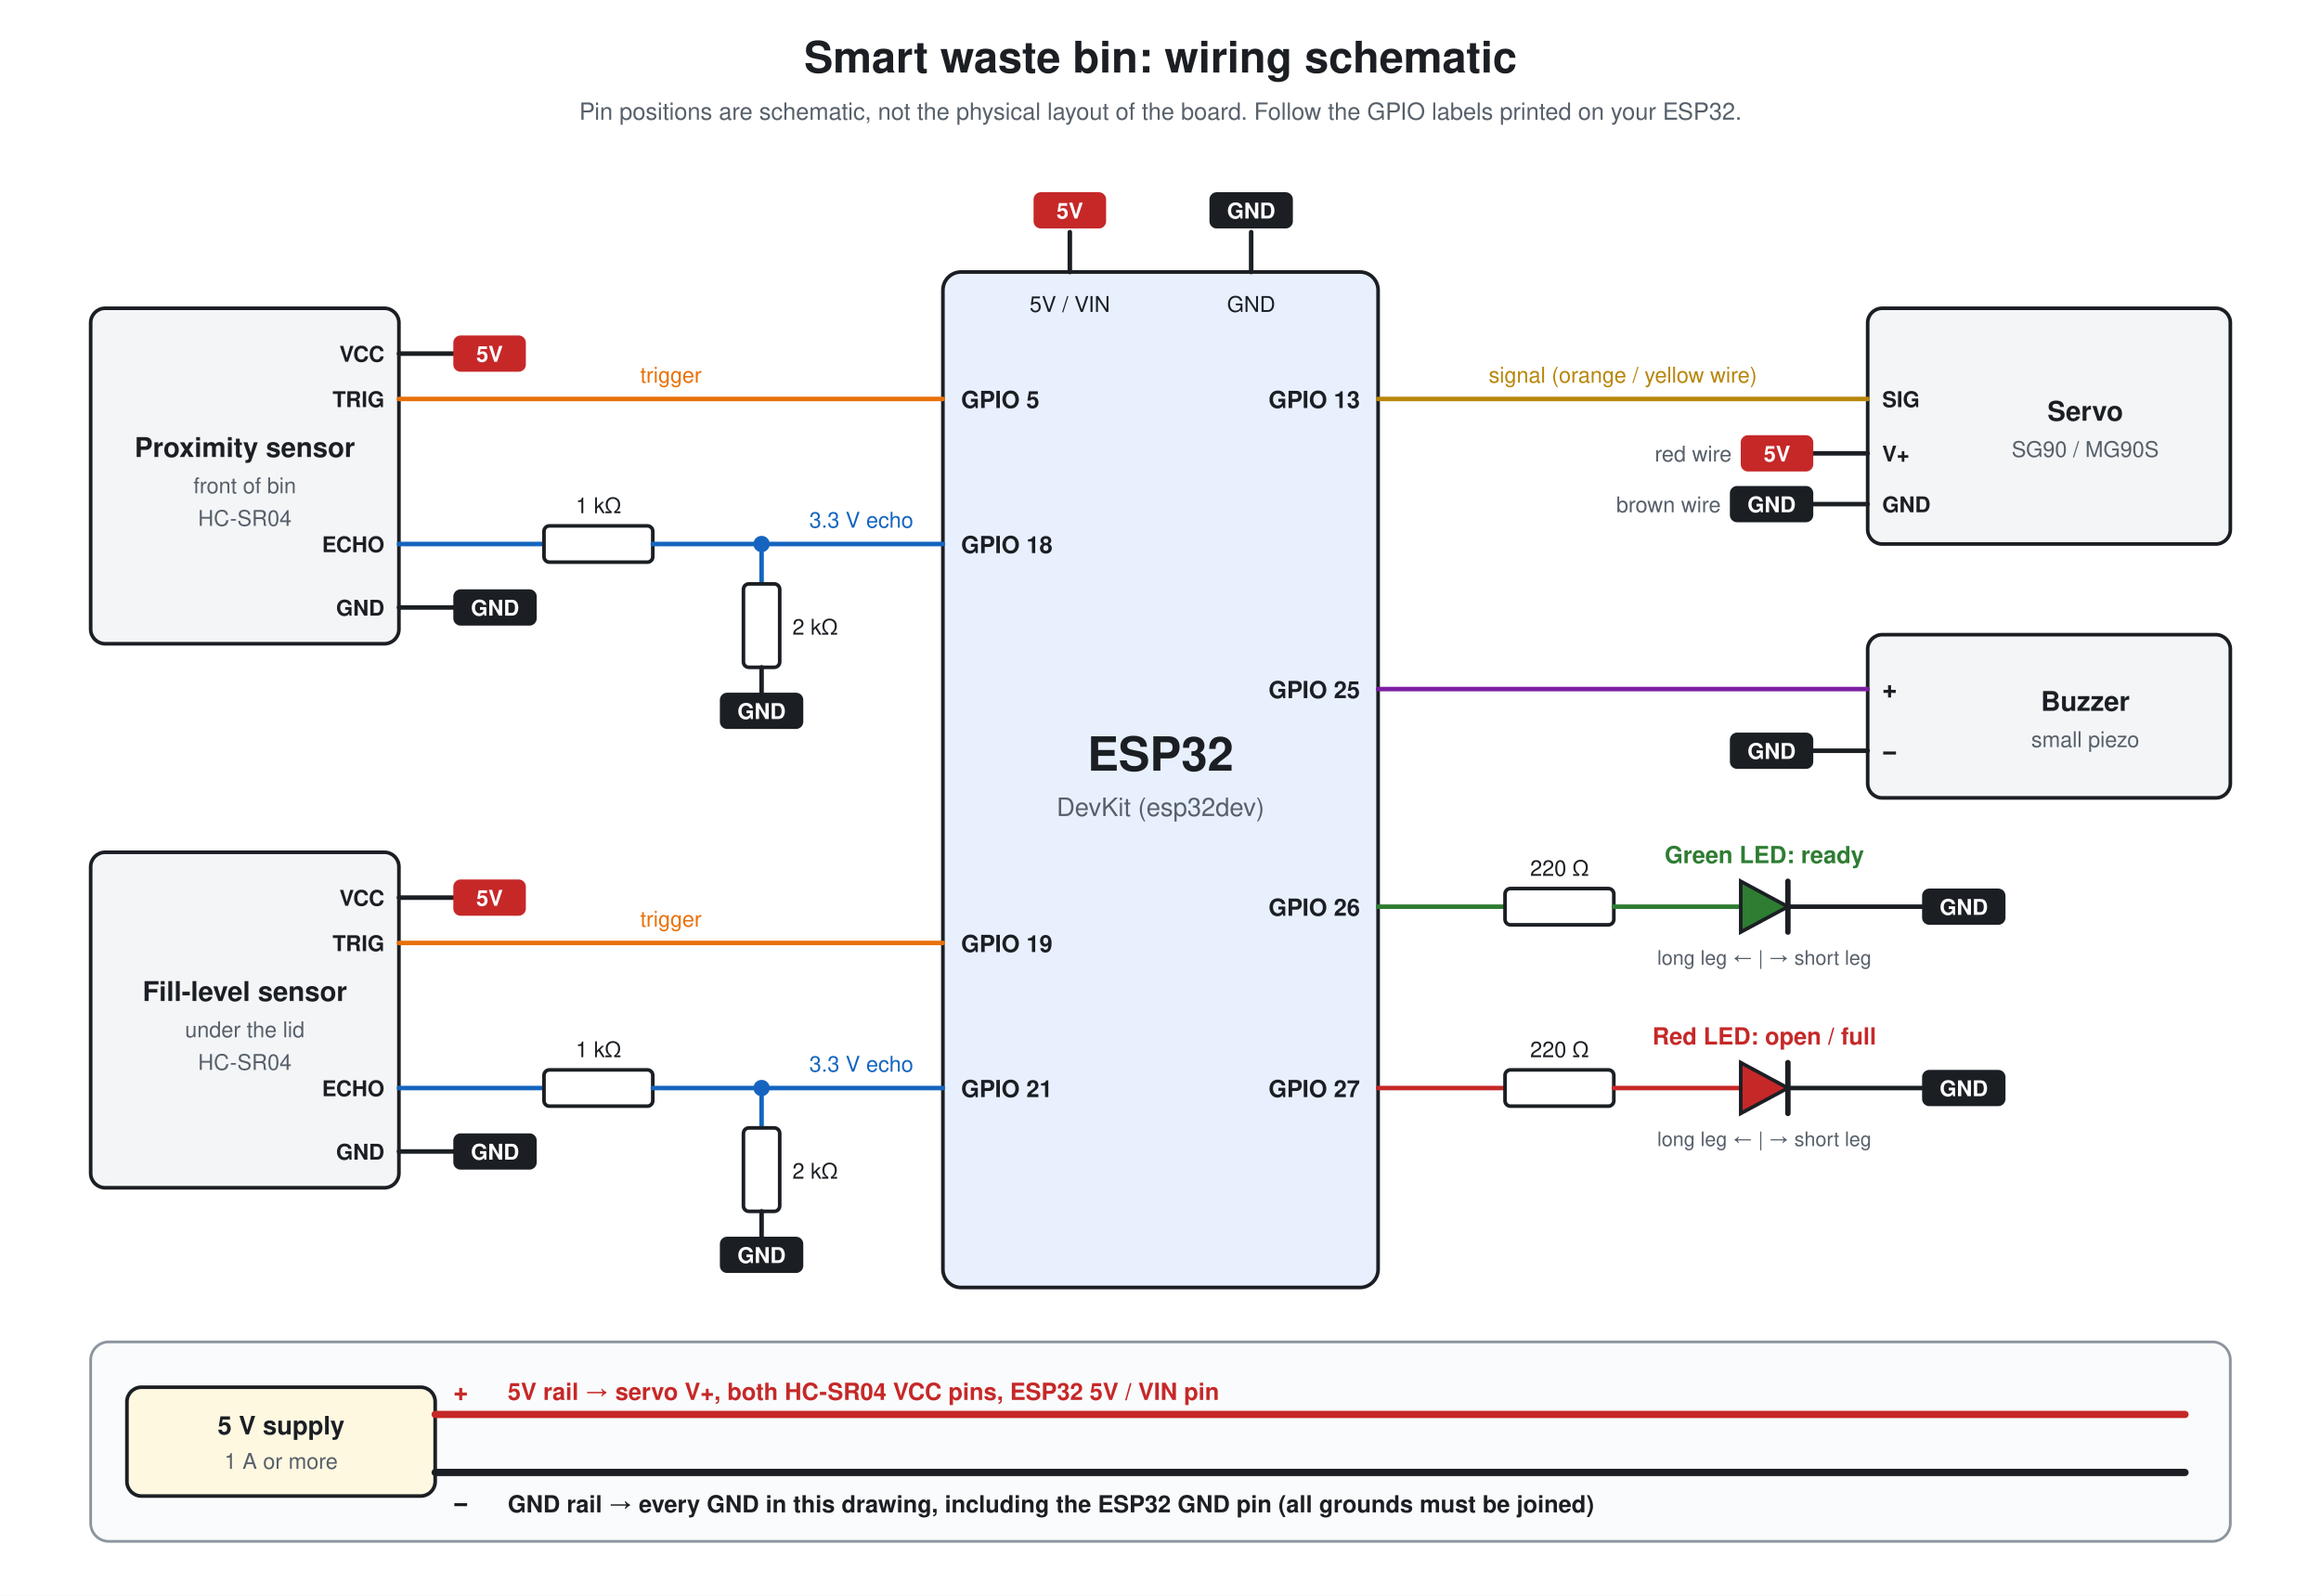
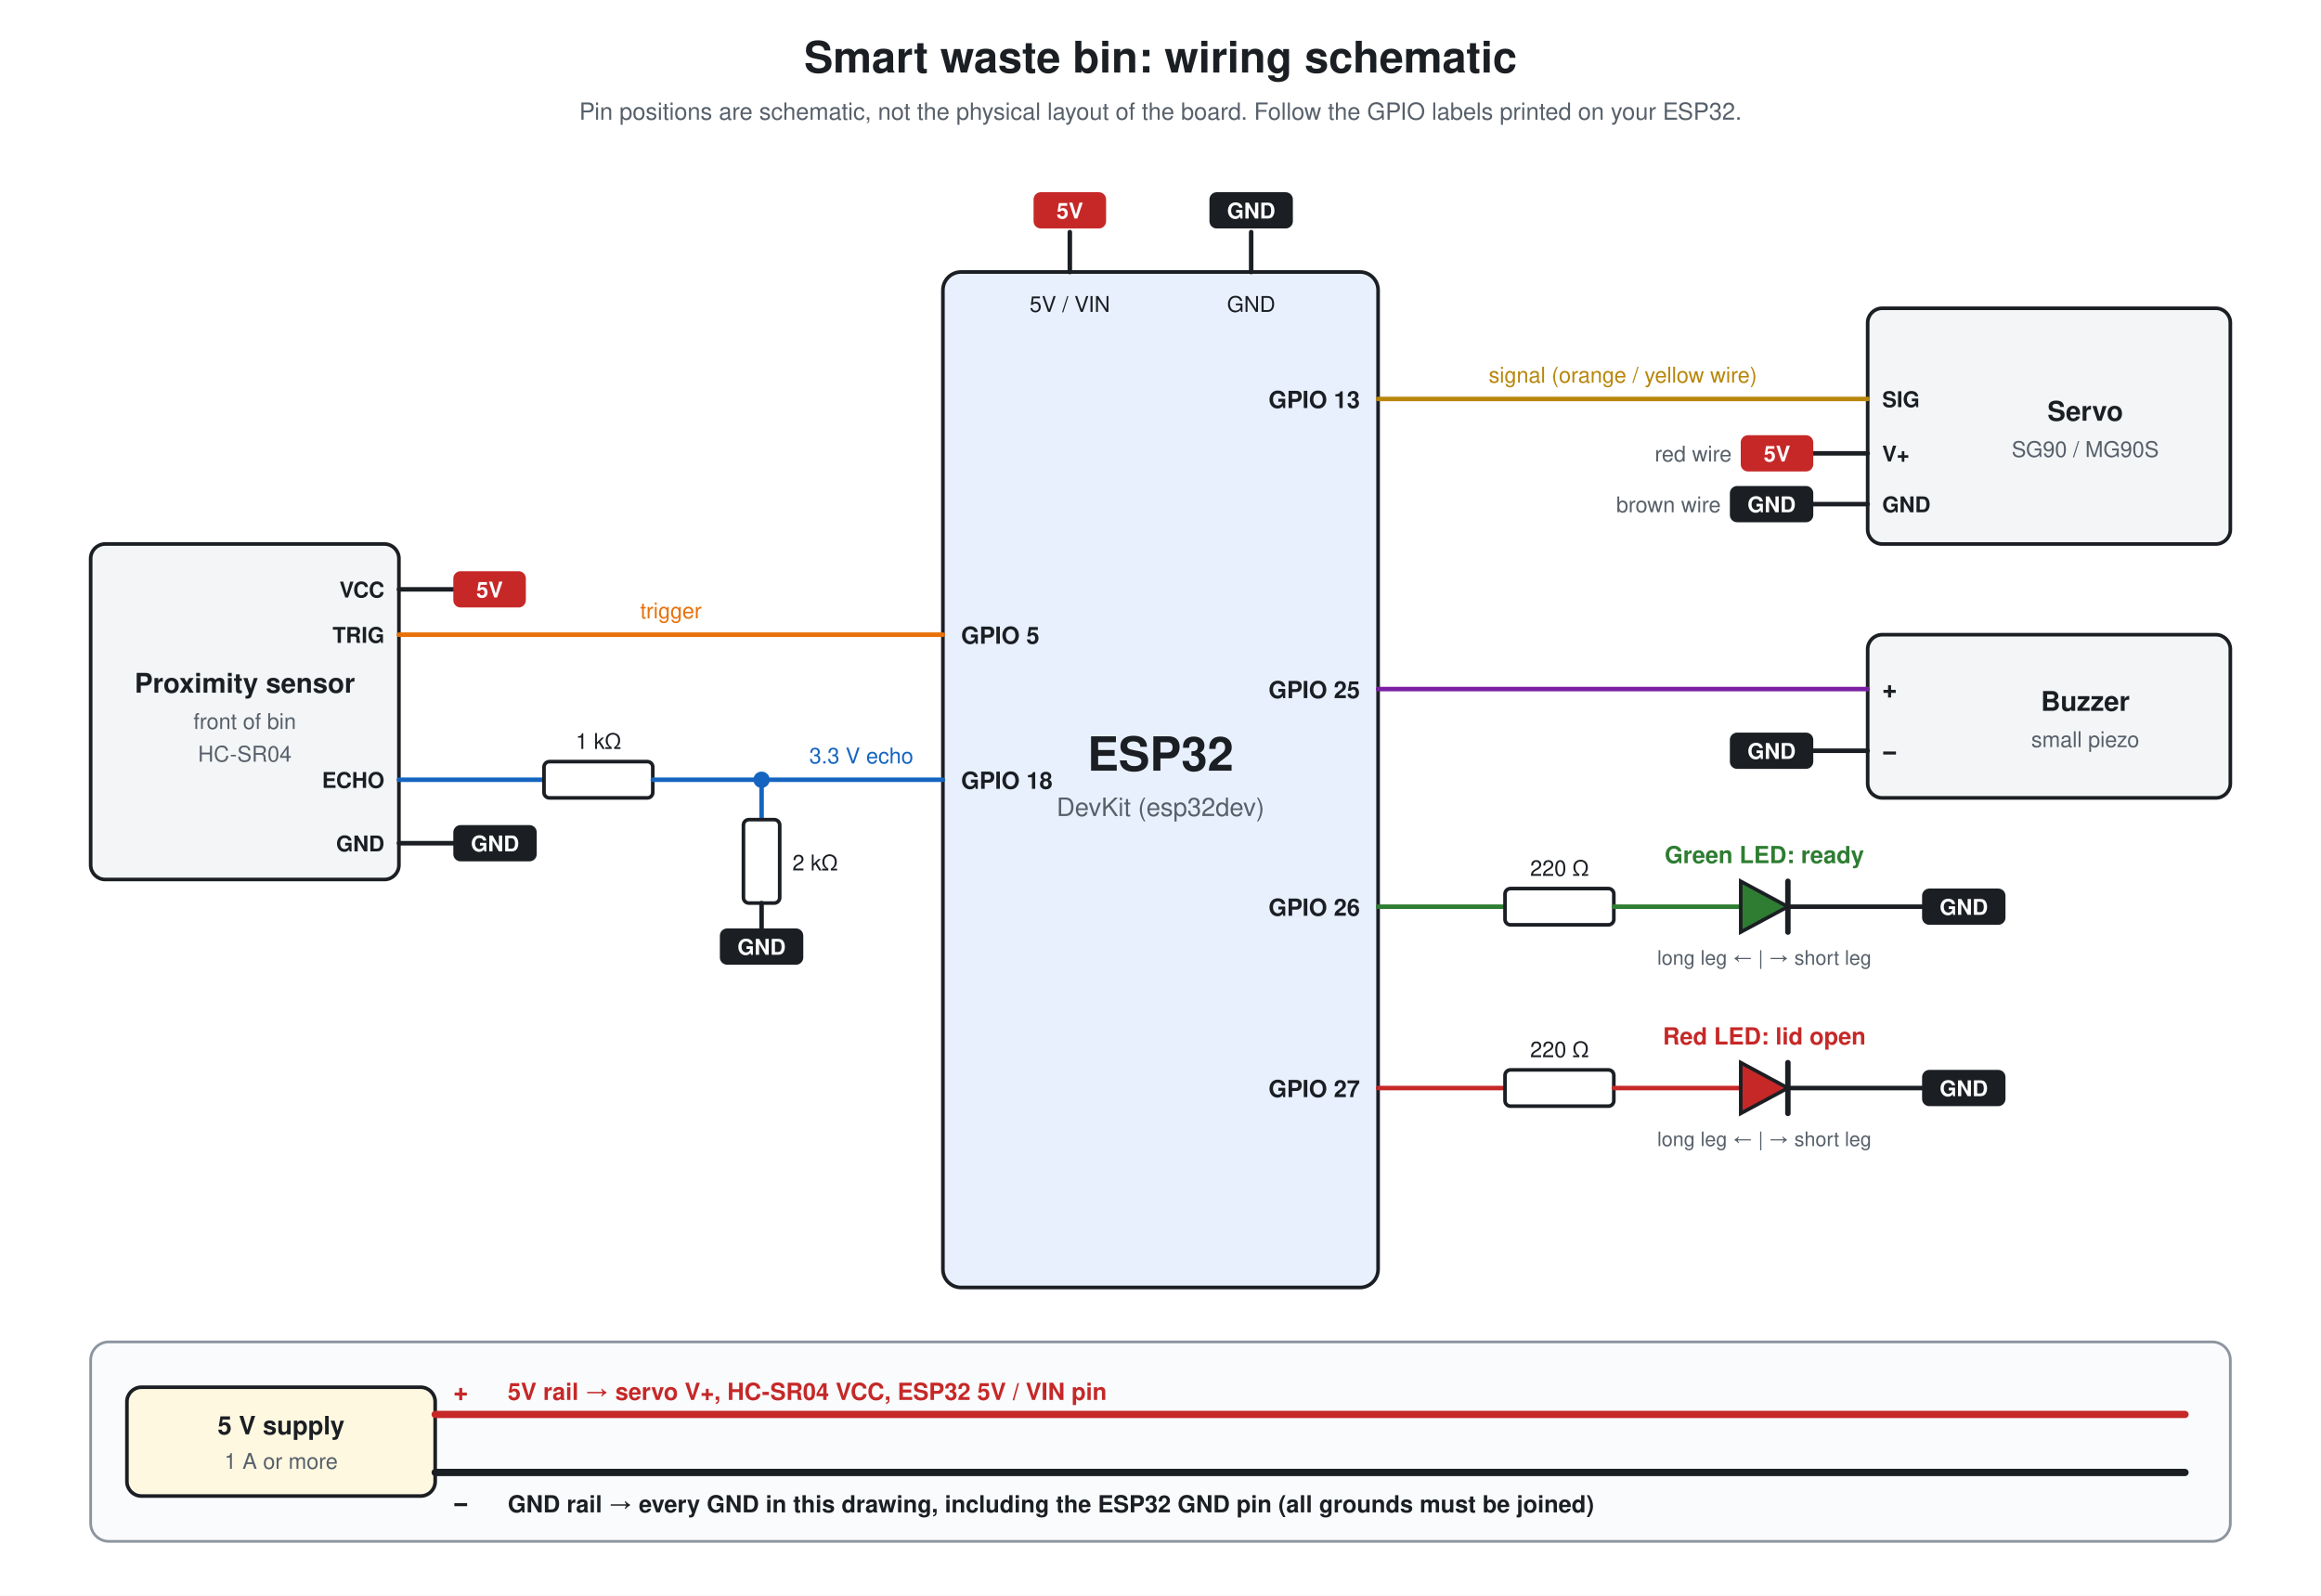
<svg xmlns="http://www.w3.org/2000/svg" viewBox="0 0 1280 880" width="1280" height="880">
  <rect width="1280" height="880" fill="#ffffff" />
  <text x="640.0" y="40" font-size="24" text-anchor="middle" font-weight="bold" fill="#1b1f24" font-family="Helvetica, Arial, sans-serif">Smart waste bin: wiring schematic</text>
  <text x="640.0" y="66" font-size="13" text-anchor="middle" font-weight="normal" fill="#57606a" font-family="Helvetica, Arial, sans-serif">Pin positions are schematic, not the physical layout of the board. Follow the GPIO labels printed on your ESP32.</text>
  <rect x="520" y="150" width="240" height="560" rx="10" fill="#e8f0fe" stroke="#1b1f24" stroke-width="2" />
  <text x="640" y="425" font-size="26" text-anchor="middle" font-weight="bold" fill="#1b1f24" font-family="Helvetica, Arial, sans-serif">ESP32</text>
  <text x="640" y="450" font-size="14" text-anchor="middle" font-weight="normal" fill="#57606a" font-family="Helvetica, Arial, sans-serif">DevKit (esp32dev)</text>
  <polyline points="590,150 590,128" fill="none" stroke="#1b1f24" stroke-width="2.5" stroke-linejoin="round" stroke-linecap="round" />
  <rect x="570.0" y="106" width="40" height="20" rx="4" fill="#c62828" />
  <text x="590" y="120.5" font-size="12" text-anchor="middle" font-weight="bold" fill="#ffffff" font-family="Helvetica, Arial, sans-serif">5V</text>
  <polyline points="690,150 690,128" fill="none" stroke="#1b1f24" stroke-width="2.5" stroke-linejoin="round" stroke-linecap="round" />
  <rect x="667.0" y="106" width="46" height="20" rx="4" fill="#1b1f24" />
  <text x="690" y="120.5" font-size="12" text-anchor="middle" font-weight="bold" fill="#ffffff" font-family="Helvetica, Arial, sans-serif">GND</text>
  <text x="590" y="172" font-size="12" text-anchor="middle" font-weight="normal" fill="#1b1f24" font-family="Helvetica, Arial, sans-serif">5V / VIN</text>
  <text x="690" y="172" font-size="12" text-anchor="middle" font-weight="normal" fill="#1b1f24" font-family="Helvetica, Arial, sans-serif">GND</text>
-   <text x="530" y="225" font-size="13" text-anchor="start" font-weight="bold" fill="#1b1f24" font-family="Helvetica, Arial, sans-serif">GPIO 5</text>
-   <text x="530" y="305" font-size="13" text-anchor="start" font-weight="bold" fill="#1b1f24" font-family="Helvetica, Arial, sans-serif">GPIO 18</text>
-   <text x="530" y="525" font-size="13" text-anchor="start" font-weight="bold" fill="#1b1f24" font-family="Helvetica, Arial, sans-serif">GPIO 19</text>
-   <text x="530" y="605" font-size="13" text-anchor="start" font-weight="bold" fill="#1b1f24" font-family="Helvetica, Arial, sans-serif">GPIO 21</text>
+   <text x="530" y="355" font-size="13" text-anchor="start" font-weight="bold" fill="#1b1f24" font-family="Helvetica, Arial, sans-serif">GPIO 5</text>
+   <text x="530" y="435" font-size="13" text-anchor="start" font-weight="bold" fill="#1b1f24" font-family="Helvetica, Arial, sans-serif">GPIO 18</text>
  <text x="750" y="225" font-size="13" text-anchor="end" font-weight="bold" fill="#1b1f24" font-family="Helvetica, Arial, sans-serif">GPIO 13</text>
  <text x="750" y="385" font-size="13" text-anchor="end" font-weight="bold" fill="#1b1f24" font-family="Helvetica, Arial, sans-serif">GPIO 25</text>
  <text x="750" y="505" font-size="13" text-anchor="end" font-weight="bold" fill="#1b1f24" font-family="Helvetica, Arial, sans-serif">GPIO 26</text>
  <text x="750" y="605" font-size="13" text-anchor="end" font-weight="bold" fill="#1b1f24" font-family="Helvetica, Arial, sans-serif">GPIO 27</text>
-   <rect x="50" y="170" width="170" height="185" rx="8" fill="#f3f5f7" stroke="#1b1f24" stroke-width="2" />
-   <text x="135" y="252" font-size="15" text-anchor="middle" font-weight="bold" fill="#1b1f24" font-family="Helvetica, Arial, sans-serif">Proximity sensor</text>
-   <text x="135" y="272" font-size="12" text-anchor="middle" font-weight="normal" fill="#57606a" font-family="Helvetica, Arial, sans-serif">front of bin</text>
-   <text x="135" y="290" font-size="12" text-anchor="middle" font-weight="normal" fill="#57606a" font-family="Helvetica, Arial, sans-serif">HC-SR04</text>
-   <text x="212" y="199.5" font-size="12" text-anchor="end" font-weight="bold" fill="#1b1f24" font-family="Helvetica, Arial, sans-serif">VCC</text>
-   <text x="212" y="224.5" font-size="12" text-anchor="end" font-weight="bold" fill="#1b1f24" font-family="Helvetica, Arial, sans-serif">TRIG</text>
-   <text x="212" y="304.5" font-size="12" text-anchor="end" font-weight="bold" fill="#1b1f24" font-family="Helvetica, Arial, sans-serif">ECHO</text>
-   <text x="212" y="339.5" font-size="12" text-anchor="end" font-weight="bold" fill="#1b1f24" font-family="Helvetica, Arial, sans-serif">GND</text>
-   <polyline points="220,195 250,195" fill="none" stroke="#1b1f24" stroke-width="2.5" stroke-linejoin="round" stroke-linecap="round" />
-   <rect x="250.0" y="185" width="40" height="20" rx="4" fill="#c62828" />
-   <text x="270" y="199.5" font-size="12" text-anchor="middle" font-weight="bold" fill="#ffffff" font-family="Helvetica, Arial, sans-serif">5V</text>
-   <polyline points="220,335 250,335" fill="none" stroke="#1b1f24" stroke-width="2.5" stroke-linejoin="round" stroke-linecap="round" />
-   <rect x="250.0" y="325" width="46" height="20" rx="4" fill="#1b1f24" />
-   <text x="273" y="339.5" font-size="12" text-anchor="middle" font-weight="bold" fill="#ffffff" font-family="Helvetica, Arial, sans-serif">GND</text>
-   <polyline points="220,220 520,220" fill="none" stroke="#e8710a" stroke-width="2.5" stroke-linejoin="round" stroke-linecap="round" />
-   <polyline points="220,300 300,300" fill="none" stroke="#1565c0" stroke-width="2.5" stroke-linejoin="round" stroke-linecap="round" />
-   <rect x="300" y="290" width="60" height="20" rx="3" fill="#ffffff" stroke="#1b1f24" stroke-width="2" />
-   <text x="330" y="283" font-size="12" text-anchor="middle" font-weight="normal" fill="#1b1f24" font-family="Helvetica, Arial, sans-serif">1 kΩ</text>
-   <polyline points="360,300 520,300" fill="none" stroke="#1565c0" stroke-width="2.5" stroke-linejoin="round" stroke-linecap="round" />
-   <circle cx="420" cy="300" r="4.5" fill="#1565c0" />
-   <polyline points="420,300 420,322" fill="none" stroke="#1565c0" stroke-width="2.5" stroke-linejoin="round" stroke-linecap="round" />
-   <rect x="410" y="322" width="20" height="46" rx="3" fill="#ffffff" stroke="#1b1f24" stroke-width="2" />
-   <text x="437" y="350" font-size="12" text-anchor="start" font-weight="normal" fill="#1b1f24" font-family="Helvetica, Arial, sans-serif">2 kΩ</text>
-   <polyline points="420,368 420,382" fill="none" stroke="#1b1f24" stroke-width="2.5" stroke-linejoin="round" stroke-linecap="round" />
-   <rect x="397.0" y="382" width="46" height="20" rx="4" fill="#1b1f24" />
-   <text x="420" y="396.5" font-size="12" text-anchor="middle" font-weight="bold" fill="#ffffff" font-family="Helvetica, Arial, sans-serif">GND</text>
-   <text x="370" y="211" font-size="12" text-anchor="middle" font-weight="normal" fill="#e8710a" font-family="Helvetica, Arial, sans-serif">trigger</text>
-   <text x="475" y="291" font-size="12" text-anchor="middle" font-weight="normal" fill="#1565c0" font-family="Helvetica, Arial, sans-serif">3.3 V echo</text>
-   <rect x="50" y="470" width="170" height="185" rx="8" fill="#f3f5f7" stroke="#1b1f24" stroke-width="2" />
-   <text x="135" y="552" font-size="15" text-anchor="middle" font-weight="bold" fill="#1b1f24" font-family="Helvetica, Arial, sans-serif">Fill-level sensor</text>
-   <text x="135" y="572" font-size="12" text-anchor="middle" font-weight="normal" fill="#57606a" font-family="Helvetica, Arial, sans-serif">under the lid</text>
-   <text x="135" y="590" font-size="12" text-anchor="middle" font-weight="normal" fill="#57606a" font-family="Helvetica, Arial, sans-serif">HC-SR04</text>
-   <text x="212" y="499.5" font-size="12" text-anchor="end" font-weight="bold" fill="#1b1f24" font-family="Helvetica, Arial, sans-serif">VCC</text>
-   <text x="212" y="524.5" font-size="12" text-anchor="end" font-weight="bold" fill="#1b1f24" font-family="Helvetica, Arial, sans-serif">TRIG</text>
-   <text x="212" y="604.5" font-size="12" text-anchor="end" font-weight="bold" fill="#1b1f24" font-family="Helvetica, Arial, sans-serif">ECHO</text>
-   <text x="212" y="639.5" font-size="12" text-anchor="end" font-weight="bold" fill="#1b1f24" font-family="Helvetica, Arial, sans-serif">GND</text>
-   <polyline points="220,495 250,495" fill="none" stroke="#1b1f24" stroke-width="2.5" stroke-linejoin="round" stroke-linecap="round" />
-   <rect x="250.0" y="485" width="40" height="20" rx="4" fill="#c62828" />
-   <text x="270" y="499.5" font-size="12" text-anchor="middle" font-weight="bold" fill="#ffffff" font-family="Helvetica, Arial, sans-serif">5V</text>
-   <polyline points="220,635 250,635" fill="none" stroke="#1b1f24" stroke-width="2.5" stroke-linejoin="round" stroke-linecap="round" />
-   <rect x="250.0" y="625" width="46" height="20" rx="4" fill="#1b1f24" />
-   <text x="273" y="639.5" font-size="12" text-anchor="middle" font-weight="bold" fill="#ffffff" font-family="Helvetica, Arial, sans-serif">GND</text>
-   <polyline points="220,520 520,520" fill="none" stroke="#e8710a" stroke-width="2.5" stroke-linejoin="round" stroke-linecap="round" />
-   <polyline points="220,600 300,600" fill="none" stroke="#1565c0" stroke-width="2.5" stroke-linejoin="round" stroke-linecap="round" />
-   <rect x="300" y="590" width="60" height="20" rx="3" fill="#ffffff" stroke="#1b1f24" stroke-width="2" />
-   <text x="330" y="583" font-size="12" text-anchor="middle" font-weight="normal" fill="#1b1f24" font-family="Helvetica, Arial, sans-serif">1 kΩ</text>
-   <polyline points="360,600 520,600" fill="none" stroke="#1565c0" stroke-width="2.5" stroke-linejoin="round" stroke-linecap="round" />
-   <circle cx="420" cy="600" r="4.5" fill="#1565c0" />
-   <polyline points="420,600 420,622" fill="none" stroke="#1565c0" stroke-width="2.5" stroke-linejoin="round" stroke-linecap="round" />
-   <rect x="410" y="622" width="20" height="46" rx="3" fill="#ffffff" stroke="#1b1f24" stroke-width="2" />
-   <text x="437" y="650" font-size="12" text-anchor="start" font-weight="normal" fill="#1b1f24" font-family="Helvetica, Arial, sans-serif">2 kΩ</text>
-   <polyline points="420,668 420,682" fill="none" stroke="#1b1f24" stroke-width="2.5" stroke-linejoin="round" stroke-linecap="round" />
-   <rect x="397.0" y="682" width="46" height="20" rx="4" fill="#1b1f24" />
-   <text x="420" y="696.5" font-size="12" text-anchor="middle" font-weight="bold" fill="#ffffff" font-family="Helvetica, Arial, sans-serif">GND</text>
-   <text x="370" y="511" font-size="12" text-anchor="middle" font-weight="normal" fill="#e8710a" font-family="Helvetica, Arial, sans-serif">trigger</text>
-   <text x="475" y="591" font-size="12" text-anchor="middle" font-weight="normal" fill="#1565c0" font-family="Helvetica, Arial, sans-serif">3.3 V echo</text>
+   <rect x="50" y="300" width="170" height="185" rx="8" fill="#f3f5f7" stroke="#1b1f24" stroke-width="2" />
+   <text x="135" y="382" font-size="15" text-anchor="middle" font-weight="bold" fill="#1b1f24" font-family="Helvetica, Arial, sans-serif">Proximity sensor</text>
+   <text x="135" y="402" font-size="12" text-anchor="middle" font-weight="normal" fill="#57606a" font-family="Helvetica, Arial, sans-serif">front of bin</text>
+   <text x="135" y="420" font-size="12" text-anchor="middle" font-weight="normal" fill="#57606a" font-family="Helvetica, Arial, sans-serif">HC-SR04</text>
+   <text x="212" y="329.5" font-size="12" text-anchor="end" font-weight="bold" fill="#1b1f24" font-family="Helvetica, Arial, sans-serif">VCC</text>
+   <text x="212" y="354.5" font-size="12" text-anchor="end" font-weight="bold" fill="#1b1f24" font-family="Helvetica, Arial, sans-serif">TRIG</text>
+   <text x="212" y="434.5" font-size="12" text-anchor="end" font-weight="bold" fill="#1b1f24" font-family="Helvetica, Arial, sans-serif">ECHO</text>
+   <text x="212" y="469.5" font-size="12" text-anchor="end" font-weight="bold" fill="#1b1f24" font-family="Helvetica, Arial, sans-serif">GND</text>
+   <polyline points="220,325 250,325" fill="none" stroke="#1b1f24" stroke-width="2.5" stroke-linejoin="round" stroke-linecap="round" />
+   <rect x="250.0" y="315" width="40" height="20" rx="4" fill="#c62828" />
+   <text x="270" y="329.5" font-size="12" text-anchor="middle" font-weight="bold" fill="#ffffff" font-family="Helvetica, Arial, sans-serif">5V</text>
+   <polyline points="220,465 250,465" fill="none" stroke="#1b1f24" stroke-width="2.5" stroke-linejoin="round" stroke-linecap="round" />
+   <rect x="250.0" y="455" width="46" height="20" rx="4" fill="#1b1f24" />
+   <text x="273" y="469.5" font-size="12" text-anchor="middle" font-weight="bold" fill="#ffffff" font-family="Helvetica, Arial, sans-serif">GND</text>
+   <polyline points="220,350 520,350" fill="none" stroke="#e8710a" stroke-width="2.5" stroke-linejoin="round" stroke-linecap="round" />
+   <polyline points="220,430 300,430" fill="none" stroke="#1565c0" stroke-width="2.5" stroke-linejoin="round" stroke-linecap="round" />
+   <rect x="300" y="420" width="60" height="20" rx="3" fill="#ffffff" stroke="#1b1f24" stroke-width="2" />
+   <text x="330" y="413" font-size="12" text-anchor="middle" font-weight="normal" fill="#1b1f24" font-family="Helvetica, Arial, sans-serif">1 kΩ</text>
+   <polyline points="360,430 520,430" fill="none" stroke="#1565c0" stroke-width="2.5" stroke-linejoin="round" stroke-linecap="round" />
+   <circle cx="420" cy="430" r="4.5" fill="#1565c0" />
+   <polyline points="420,430 420,452" fill="none" stroke="#1565c0" stroke-width="2.5" stroke-linejoin="round" stroke-linecap="round" />
+   <rect x="410" y="452" width="20" height="46" rx="3" fill="#ffffff" stroke="#1b1f24" stroke-width="2" />
+   <text x="437" y="480" font-size="12" text-anchor="start" font-weight="normal" fill="#1b1f24" font-family="Helvetica, Arial, sans-serif">2 kΩ</text>
+   <polyline points="420,498 420,512" fill="none" stroke="#1b1f24" stroke-width="2.5" stroke-linejoin="round" stroke-linecap="round" />
+   <rect x="397.0" y="512" width="46" height="20" rx="4" fill="#1b1f24" />
+   <text x="420" y="526.5" font-size="12" text-anchor="middle" font-weight="bold" fill="#ffffff" font-family="Helvetica, Arial, sans-serif">GND</text>
+   <text x="370" y="341" font-size="12" text-anchor="middle" font-weight="normal" fill="#e8710a" font-family="Helvetica, Arial, sans-serif">trigger</text>
+   <text x="475" y="421" font-size="12" text-anchor="middle" font-weight="normal" fill="#1565c0" font-family="Helvetica, Arial, sans-serif">3.3 V echo</text>
  <rect x="1030" y="170" width="200" height="130" rx="8" fill="#f3f5f7" stroke="#1b1f24" stroke-width="2" />
  <text x="1150" y="232" font-size="15" text-anchor="middle" font-weight="bold" fill="#1b1f24" font-family="Helvetica, Arial, sans-serif">Servo</text>
  <text x="1150" y="252" font-size="12" text-anchor="middle" font-weight="normal" fill="#57606a" font-family="Helvetica, Arial, sans-serif">SG90 / MG90S</text>
  <text x="1038" y="224.5" font-size="12" text-anchor="start" font-weight="bold" fill="#1b1f24" font-family="Helvetica, Arial, sans-serif">SIG</text>
  <text x="1038" y="254.5" font-size="12" text-anchor="start" font-weight="bold" fill="#1b1f24" font-family="Helvetica, Arial, sans-serif">V+</text>
  <text x="1038" y="282.5" font-size="12" text-anchor="start" font-weight="bold" fill="#1b1f24" font-family="Helvetica, Arial, sans-serif">GND</text>
  <polyline points="760,220 1030,220" fill="none" stroke="#b8860b" stroke-width="2.5" stroke-linejoin="round" stroke-linecap="round" />
  <text x="895" y="211" font-size="12" text-anchor="middle" font-weight="normal" fill="#b8860b" font-family="Helvetica, Arial, sans-serif">signal (orange / yellow wire)</text>
  <polyline points="1030,250 1000,250" fill="none" stroke="#1b1f24" stroke-width="2.5" stroke-linejoin="round" stroke-linecap="round" />
  <rect x="960.0" y="240" width="40" height="20" rx="4" fill="#c62828" />
  <text x="980" y="254.5" font-size="12" text-anchor="middle" font-weight="bold" fill="#ffffff" font-family="Helvetica, Arial, sans-serif">5V</text>
  <polyline points="1030,278 1000,278" fill="none" stroke="#1b1f24" stroke-width="2.5" stroke-linejoin="round" stroke-linecap="round" />
  <rect x="954.0" y="268" width="46" height="20" rx="4" fill="#1b1f24" />
  <text x="977" y="282.5" font-size="12" text-anchor="middle" font-weight="bold" fill="#ffffff" font-family="Helvetica, Arial, sans-serif">GND</text>
  <text x="955" y="254.5" font-size="12" text-anchor="end" font-weight="normal" fill="#57606a" font-family="Helvetica, Arial, sans-serif">red wire</text>
  <text x="949" y="282.5" font-size="12" text-anchor="end" font-weight="normal" fill="#57606a" font-family="Helvetica, Arial, sans-serif">brown wire</text>
  <rect x="1030" y="350" width="200" height="90" rx="8" fill="#f3f5f7" stroke="#1b1f24" stroke-width="2" />
  <text x="1150" y="392" font-size="15" text-anchor="middle" font-weight="bold" fill="#1b1f24" font-family="Helvetica, Arial, sans-serif">Buzzer</text>
  <text x="1150" y="412" font-size="12" text-anchor="middle" font-weight="normal" fill="#57606a" font-family="Helvetica, Arial, sans-serif">small piezo</text>
  <text x="1038" y="384.5" font-size="14" text-anchor="start" font-weight="bold" fill="#1b1f24" font-family="Helvetica, Arial, sans-serif">+</text>
  <text x="1038" y="418.5" font-size="14" text-anchor="start" font-weight="bold" fill="#1b1f24" font-family="Helvetica, Arial, sans-serif">−</text>
  <polyline points="760,380 1030,380" fill="none" stroke="#7b1fa2" stroke-width="2.5" stroke-linejoin="round" stroke-linecap="round" />
  <polyline points="1030,414 1000,414" fill="none" stroke="#1b1f24" stroke-width="2.5" stroke-linejoin="round" stroke-linecap="round" />
  <rect x="954.0" y="404" width="46" height="20" rx="4" fill="#1b1f24" />
  <text x="977" y="418.5" font-size="12" text-anchor="middle" font-weight="bold" fill="#ffffff" font-family="Helvetica, Arial, sans-serif">GND</text>
  <polyline points="760,500 830,500" fill="none" stroke="#2e7d32" stroke-width="2.5" stroke-linejoin="round" stroke-linecap="round" />
  <rect x="830" y="490" width="60" height="20" rx="3" fill="#ffffff" stroke="#1b1f24" stroke-width="2" />
  <text x="860" y="483" font-size="12" text-anchor="middle" font-weight="normal" fill="#1b1f24" font-family="Helvetica, Arial, sans-serif">220 Ω</text>
  <polyline points="890,500 960,500" fill="none" stroke="#2e7d32" stroke-width="2.5" stroke-linejoin="round" stroke-linecap="round" />
  <polygon points="960,486 960,514 986,500" fill="#2e7d32" stroke="#1b1f24" stroke-width="2" />
  <polyline points="986,486 986,514" fill="none" stroke="#1b1f24" stroke-width="3" stroke-linejoin="round" stroke-linecap="round" />
  <polyline points="986,500 1060,500" fill="none" stroke="#1b1f24" stroke-width="2.5" stroke-linejoin="round" stroke-linecap="round" />
  <rect x="1060.0" y="490" width="46" height="20" rx="4" fill="#1b1f24" />
  <text x="1083" y="504.5" font-size="12" text-anchor="middle" font-weight="bold" fill="#ffffff" font-family="Helvetica, Arial, sans-serif">GND</text>
  <text x="973" y="476" font-size="13" text-anchor="middle" font-weight="bold" fill="#2e7d32" font-family="Helvetica, Arial, sans-serif">Green LED: ready</text>
  <text x="973" y="532" font-size="11" text-anchor="middle" font-weight="normal" fill="#57606a" font-family="Helvetica, Arial, sans-serif">long leg ← | → short leg</text>
  <polyline points="760,600 830,600" fill="none" stroke="#c62828" stroke-width="2.5" stroke-linejoin="round" stroke-linecap="round" />
  <rect x="830" y="590" width="60" height="20" rx="3" fill="#ffffff" stroke="#1b1f24" stroke-width="2" />
  <text x="860" y="583" font-size="12" text-anchor="middle" font-weight="normal" fill="#1b1f24" font-family="Helvetica, Arial, sans-serif">220 Ω</text>
  <polyline points="890,600 960,600" fill="none" stroke="#c62828" stroke-width="2.5" stroke-linejoin="round" stroke-linecap="round" />
  <polygon points="960,586 960,614 986,600" fill="#c62828" stroke="#1b1f24" stroke-width="2" />
  <polyline points="986,586 986,614" fill="none" stroke="#1b1f24" stroke-width="3" stroke-linejoin="round" stroke-linecap="round" />
  <polyline points="986,600 1060,600" fill="none" stroke="#1b1f24" stroke-width="2.5" stroke-linejoin="round" stroke-linecap="round" />
  <rect x="1060.0" y="590" width="46" height="20" rx="4" fill="#1b1f24" />
  <text x="1083" y="604.5" font-size="12" text-anchor="middle" font-weight="bold" fill="#ffffff" font-family="Helvetica, Arial, sans-serif">GND</text>
-   <text x="973" y="576" font-size="13" text-anchor="middle" font-weight="bold" fill="#c62828" font-family="Helvetica, Arial, sans-serif">Red LED: open / full</text>
+   <text x="973" y="576" font-size="13" text-anchor="middle" font-weight="bold" fill="#c62828" font-family="Helvetica, Arial, sans-serif">Red LED: lid open</text>
  <text x="973" y="632" font-size="11" text-anchor="middle" font-weight="normal" fill="#57606a" font-family="Helvetica, Arial, sans-serif">long leg ← | → short leg</text>
  <rect x="50" y="740" width="1180" height="110" rx="10" fill="#fafbfc" stroke="#8c959f" stroke-width="1.5" />
  <rect x="70" y="765" width="170" height="60" rx="8" fill="#fff8e1" stroke="#1b1f24" stroke-width="2" />
  <text x="155" y="791" font-size="14" text-anchor="middle" font-weight="bold" fill="#1b1f24" font-family="Helvetica, Arial, sans-serif">5 V supply</text>
  <text x="155" y="810" font-size="12" text-anchor="middle" font-weight="normal" fill="#57606a" font-family="Helvetica, Arial, sans-serif">1 A or more</text>
  <polyline points="240,780 1205,780" fill="none" stroke="#c62828" stroke-width="4" stroke-linejoin="round" stroke-linecap="round" />
  <polyline points="240,812 1205,812" fill="none" stroke="#1b1f24" stroke-width="4" stroke-linejoin="round" stroke-linecap="round" />
  <text x="250" y="772" font-size="14" text-anchor="start" font-weight="bold" fill="#c62828" font-family="Helvetica, Arial, sans-serif">+</text>
  <text x="250" y="833" font-size="14" text-anchor="start" font-weight="bold" fill="#1b1f24" font-family="Helvetica, Arial, sans-serif">−</text>
-   <text x="280" y="772" font-size="13" text-anchor="start" font-weight="bold" fill="#c62828" font-family="Helvetica, Arial, sans-serif">5V rail  →  servo V+,  both HC-SR04 VCC pins,  ESP32 5V / VIN pin</text>
+   <text x="280" y="772" font-size="13" text-anchor="start" font-weight="bold" fill="#c62828" font-family="Helvetica, Arial, sans-serif">5V rail  →  servo V+,  HC-SR04 VCC,  ESP32 5V / VIN pin</text>
  <text x="280" y="834" font-size="13" text-anchor="start" font-weight="bold" fill="#1b1f24" font-family="Helvetica, Arial, sans-serif">GND rail  →  every GND in this drawing, including the ESP32 GND pin (all grounds must be joined)</text>
</svg>
